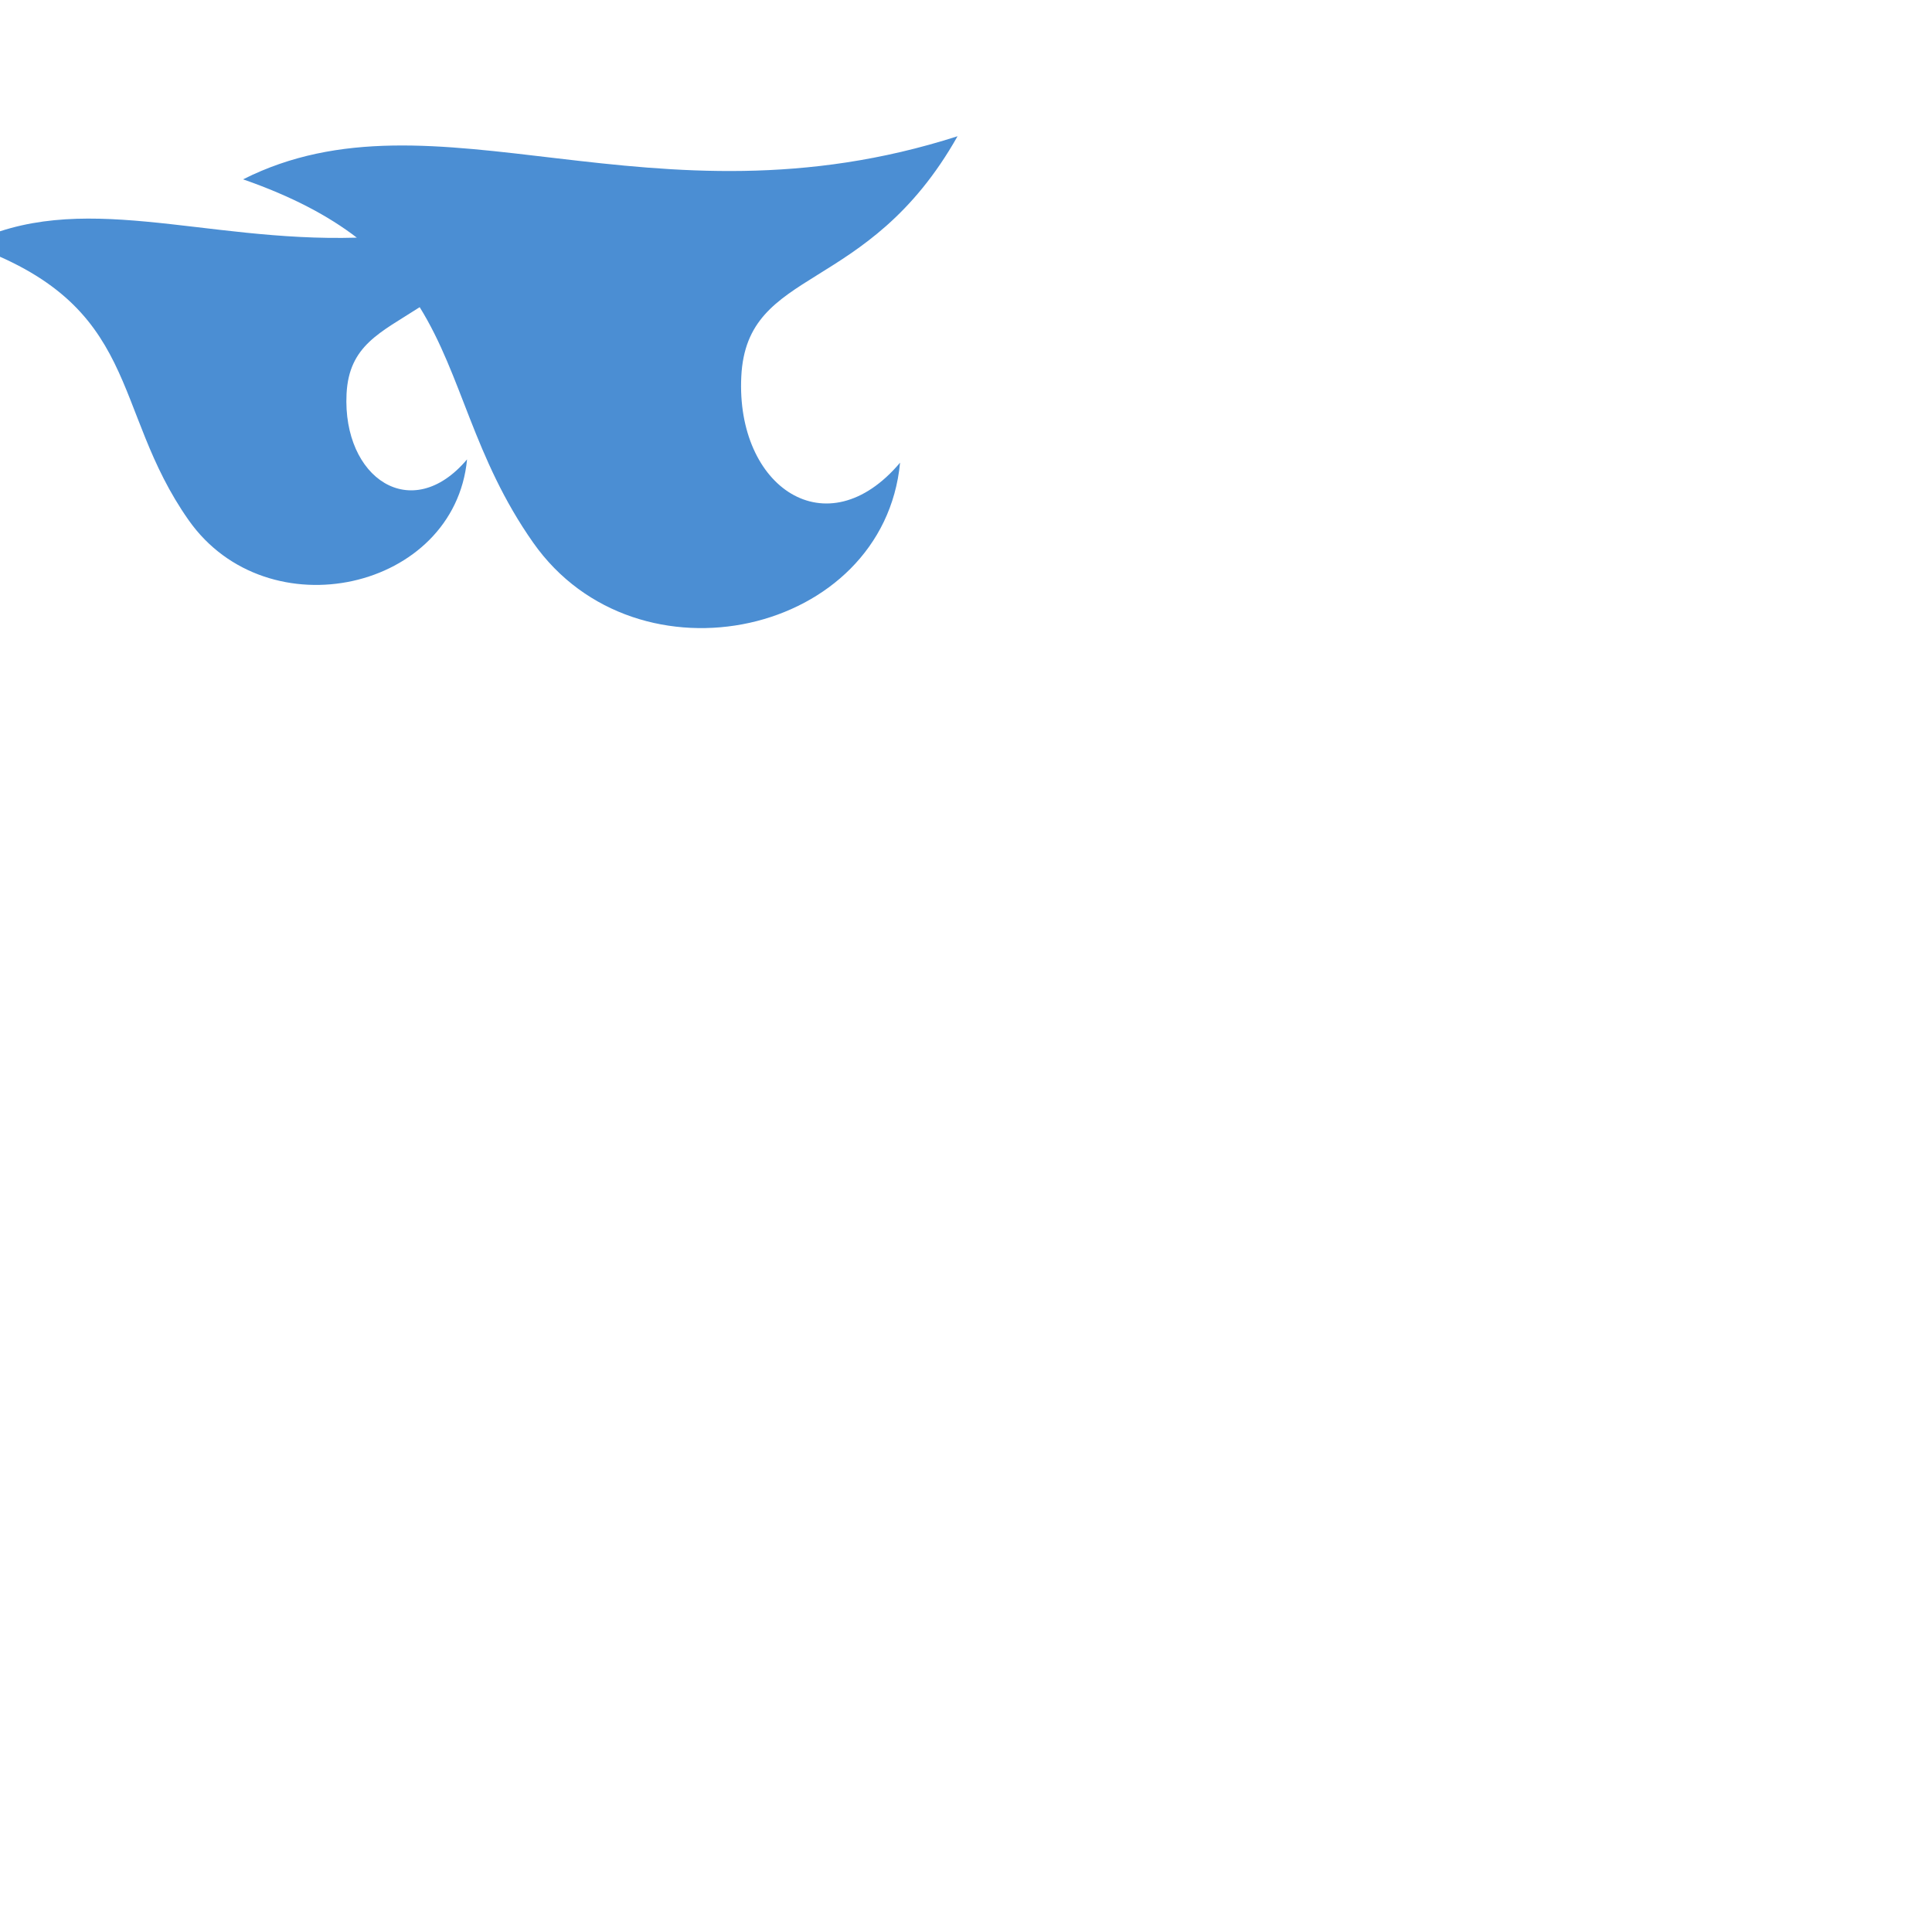
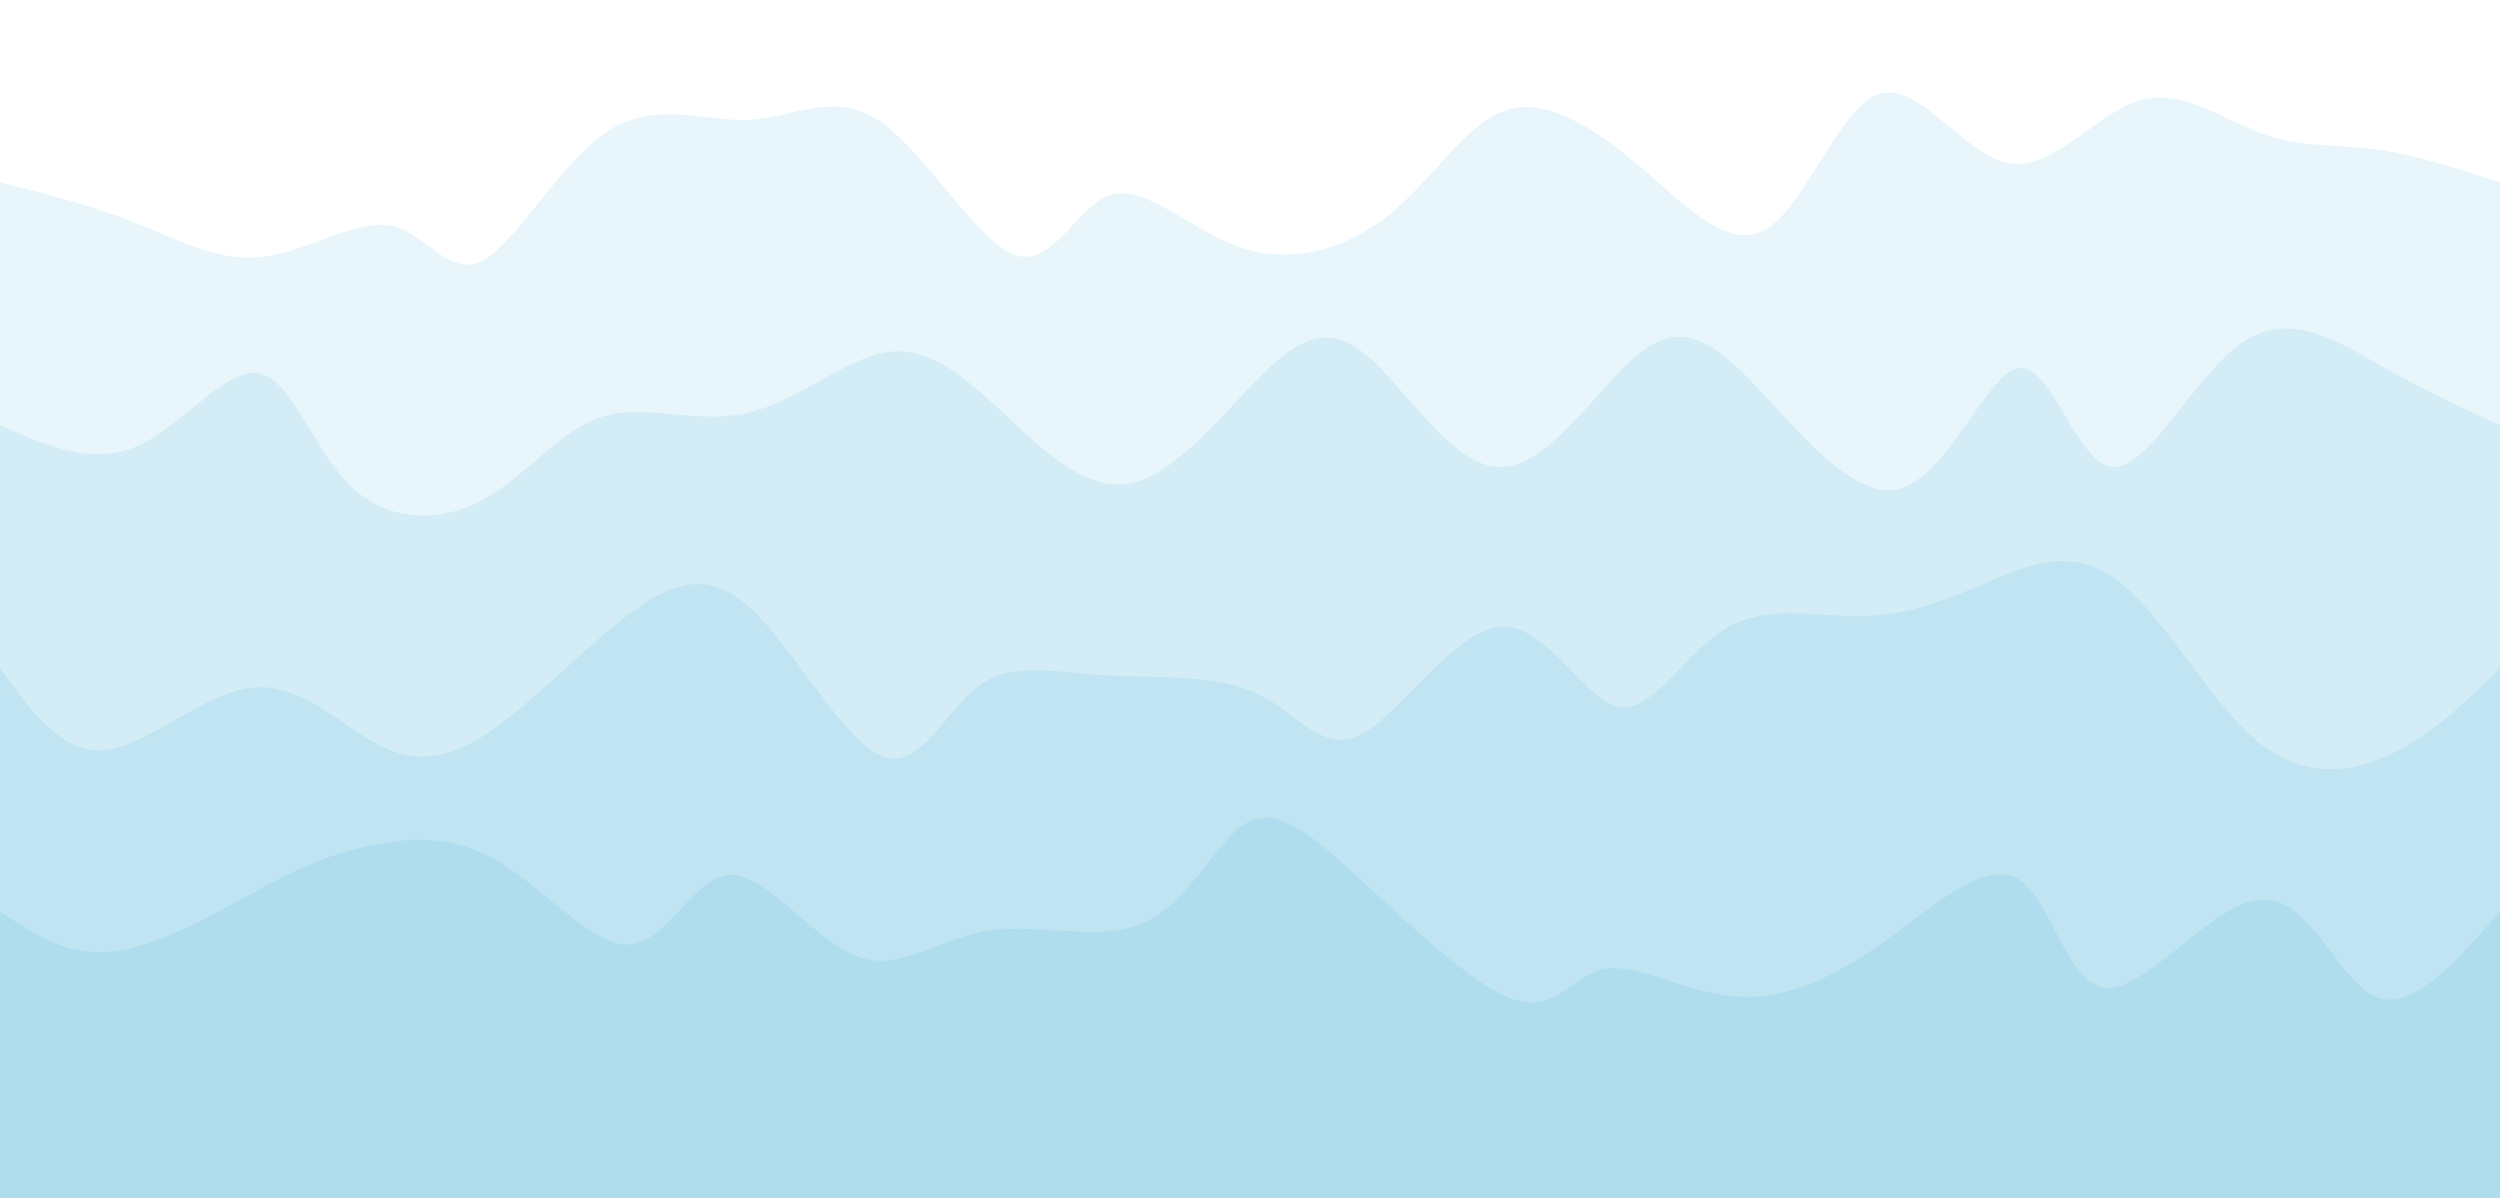
- <svg xmlns="http://www.w3.org/2000/svg" version="1.1" id="svg1" width="1200" height="1200" viewBox="3500 2500 1500 1500">
-   <g>
-     <path d="m 4075.54,2792.27 c -4.25,86.08 66.46,134.23 123.27,66.95 -12.75,133.91 -204.03,176.95 -284.79,62.17 -46.66,-66.31 -55.01,-129.43 -88.17,-182.9 -30.53,19.74 -54.93,29.68 -56.79,67.35 -3.23,65.34 50.44,101.88 93.56,50.82 -9.68,101.63 -154.86,134.3 -216.16,47.19 -61.29,-87.12 -35.48,-166.97 -170.99,-214.16 86.56,-43.65 181.18,-1.6 301.56,-5.18 -21.9,-16.82 -50.26,-32.02 -88.29,-45.27 149.27,-75.28 316.67,43.04 554.7,-33.47 -70.13,124.34 -163.65,100.42 -167.9,186.5" style="fill:#4b8ed3;fill-opacity:1;fill-rule:nonzero;stroke:none" />
-   </g>
+ <svg xmlns="http://www.w3.org/2000/svg" width="100%" height="100%" id="svg" viewBox="0 0 1440 690" class="transition duration-300 ease-in-out delay-150">
+   <style>
+   .path-0{
+     animation:pathAnim-0 4s;
+     animation-timing-function: linear;
+     animation-iteration-count: infinite;
+   }
+   @keyframes pathAnim-0{
+     0%{
+       d: path("M 0,700 L 0,105 C 26.099,111.584 52.198,118.167 77,128 C 101.802,137.833 125.308,150.914 151,148 C 176.692,145.086 204.571,126.176 225,130 C 245.429,133.824 258.407,160.382 278,150 C 297.593,139.618 323.799,92.295 351,75 C 378.201,57.705 406.395,70.437 432,69 C 457.605,67.563 480.621,51.958 507,70 C 533.379,88.042 563.122,139.732 585,147 C 606.878,154.268 620.89,117.113 641,112 C 661.11,106.887 687.318,133.816 716,143 C 744.682,152.184 775.84,143.622 801,123 C 826.16,102.378 845.323,69.697 869,63 C 892.677,56.303 920.868,75.59 947,98 C 973.132,120.41 997.207,145.942 1019,131 C 1040.793,116.058 1060.306,60.643 1083,54 C 1105.694,47.357 1131.57,89.488 1157,94 C 1182.43,98.512 1207.414,65.405 1232,58 C 1256.586,50.595 1280.773,68.891 1303,77 C 1325.227,85.109 1345.493,83.031 1368,86 C 1390.507,88.969 1415.253,96.984 1440,105 L 1440,700 L 0,700 Z");
+     }
+     25%{
+       d: path("M 0,700 L 0,105 C 27.676,128.918 55.353,152.835 83,147 C 110.647,141.165 138.265,105.577 156,102 C 173.735,98.423 181.586,126.856 204,122 C 226.414,117.144 263.389,78.999 290,87 C 316.611,95.001 332.857,149.15 357,151 C 381.143,152.85 413.184,102.403 438,92 C 462.816,81.597 480.408,111.239 503,115 C 525.592,118.761 553.183,96.64 579,100 C 604.817,103.36 628.859,132.2 653,137 C 677.141,141.8 701.379,122.559 724,103 C 746.621,83.441 767.623,63.563 794,60 C 820.377,56.437 852.128,69.188 877,78 C 901.872,86.812 919.864,91.685 939,90 C 958.136,88.315 978.416,80.071 1001,95 C 1023.584,109.929 1048.473,148.032 1070,146 C 1091.527,143.968 1109.691,101.801 1139,89 C 1168.309,76.199 1208.763,92.765 1234,103 C 1259.237,113.235 1269.256,117.14 1287,123 C 1304.744,128.86 1330.213,136.674 1357,134 C 1383.787,131.326 1411.894,118.163 1440,105 L 1440,700 L 0,700 Z");
+     }
+     50%{
+       d: path("M 0,700 L 0,105 C 18.644,122.305 37.288,139.609 64,139 C 90.712,138.391 125.491,119.868 147,117 C 168.509,114.132 176.747,126.92 202,132 C 227.253,137.08 269.519,134.451 300,128 C 330.481,121.549 349.176,111.277 365,122 C 380.824,132.723 393.776,164.441 419,156 C 444.224,147.559 481.72,98.959 510,84 C 538.28,69.041 557.343,87.723 578,88 C 598.657,88.277 620.907,70.149 642,59 C 663.093,47.851 683.027,43.68 709,68 C 734.973,92.32 766.983,145.129 790,154 C 813.017,162.871 827.041,127.802 853,115 C 878.959,102.198 916.855,111.662 942,104 C 967.145,96.338 979.54,71.55 1004,79 C 1028.46,86.45 1064.986,126.139 1087,134 C 1109.014,141.861 1116.515,117.894 1139,109 C 1161.485,100.106 1198.955,106.286 1223,117 C 1247.045,127.714 1257.666,142.961 1284,149 C 1310.334,155.039 1352.381,151.868 1381,143 C 1409.619,134.132 1424.809,119.566 1440,105 L 1440,700 L 0,700 Z");
+     }
+     75%{
+       d: path("M 0,700 L 0,105 C 18.804,119.342 37.607,133.684 62,131 C 86.393,128.316 116.375,108.605 145,104 C 173.625,99.395 200.891,109.897 224,118 C 247.109,126.103 266.059,131.808 290,125 C 313.941,118.192 342.873,98.87 365,86 C 387.127,73.13 402.448,66.713 425,76 C 447.552,85.287 477.334,110.278 500,112 C 522.666,113.722 538.217,92.176 565,85 C 591.783,77.824 629.796,85.017 658,88 C 686.204,90.983 704.597,89.756 723,100 C 741.403,110.244 759.817,131.958 786,146 C 812.183,160.042 846.134,166.41 873,150 C 899.866,133.59 919.645,94.4 938,72 C 956.355,49.6 973.286,43.991 997,69 C 1020.714,94.009 1051.213,149.638 1081,151 C 1110.787,152.362 1139.863,99.459 1160,91 C 1180.137,82.541 1191.336,118.526 1213,128 C 1234.664,137.474 1266.794,120.435 1292,122 C 1317.206,123.565 1335.487,143.733 1359,144 C 1382.513,144.267 1411.256,124.634 1440,105 L 1440,700 L 0,700 Z");
+     }
+     100%{
+       d: path("M 0,700 L 0,105 C 26.099,111.584 52.198,118.167 77,128 C 101.802,137.833 125.308,150.914 151,148 C 176.692,145.086 204.571,126.176 225,130 C 245.429,133.824 258.407,160.382 278,150 C 297.593,139.618 323.799,92.295 351,75 C 378.201,57.705 406.395,70.437 432,69 C 457.605,67.563 480.621,51.958 507,70 C 533.379,88.042 563.122,139.732 585,147 C 606.878,154.268 620.89,117.113 641,112 C 661.11,106.887 687.318,133.816 716,143 C 744.682,152.184 775.84,143.622 801,123 C 826.16,102.378 845.323,69.697 869,63 C 892.677,56.303 920.868,75.59 947,98 C 973.132,120.41 997.207,145.942 1019,131 C 1040.793,116.058 1060.306,60.643 1083,54 C 1105.694,47.357 1131.57,89.488 1157,94 C 1182.43,98.512 1207.414,65.405 1232,58 C 1256.586,50.595 1280.773,68.891 1303,77 C 1325.227,85.109 1345.493,83.031 1368,86 C 1390.507,88.969 1415.253,96.984 1440,105 L 1440,700 L 0,700 Z");
+     }
+   }</style>
+   <defs>
+     <linearGradient id="gradient" x1="50%" y1="100%" x2="50%" y2="0%">
+       <stop offset="5%" stop-color="#139dcc" />
+       <stop offset="95%" stop-color="#139dcc" />
+     </linearGradient>
+   </defs>
+   <path d="M 0,700 L 0,105 C 26.099,111.584 52.198,118.167 77,128 C 101.802,137.833 125.308,150.914 151,148 C 176.692,145.086 204.571,126.176 225,130 C 245.429,133.824 258.407,160.382 278,150 C 297.593,139.618 323.799,92.295 351,75 C 378.201,57.705 406.395,70.437 432,69 C 457.605,67.563 480.621,51.958 507,70 C 533.379,88.042 563.122,139.732 585,147 C 606.878,154.268 620.89,117.113 641,112 C 661.11,106.887 687.318,133.816 716,143 C 744.682,152.184 775.84,143.622 801,123 C 826.16,102.378 845.323,69.697 869,63 C 892.677,56.303 920.868,75.59 947,98 C 973.132,120.41 997.207,145.942 1019,131 C 1040.793,116.058 1060.306,60.643 1083,54 C 1105.694,47.357 1131.57,89.488 1157,94 C 1182.43,98.512 1207.414,65.405 1232,58 C 1256.586,50.595 1280.773,68.891 1303,77 C 1325.227,85.109 1345.493,83.031 1368,86 C 1390.507,88.969 1415.253,96.984 1440,105 L 1440,700 L 0,700 Z" stroke="none" stroke-width="0" fill="url(#gradient)" opacity="0.1" class="transition-all duration-300 ease-in-out delay-150 path-0" />
+   <style>
+   .path-1{
+     animation:pathAnim-1 4s;
+     animation-timing-function: linear;
+     animation-iteration-count: infinite;
+   }
+   @keyframes pathAnim-1{
+     0%{
+       d: path("M 0,700 L 0,245 C 26.564,256.626 53.129,268.252 79,257 C 104.871,245.748 130.049,211.618 149,215 C 167.951,218.382 180.677,259.275 202,280 C 223.323,300.725 253.245,301.283 278,288 C 302.755,274.717 322.344,247.592 347,240 C 371.656,232.408 401.379,244.347 430,238 C 458.621,231.653 486.139,207.02 510,203 C 533.861,198.98 554.064,215.573 577,237 C 599.936,258.427 625.604,284.688 653,278 C 680.396,271.312 709.521,231.676 732,211 C 754.479,190.324 770.313,188.61 791,208 C 811.687,227.39 837.229,267.886 863,269 C 888.771,270.114 914.773,231.847 936,211 C 957.227,190.153 973.681,186.727 1000,211 C 1026.319,235.273 1062.503,287.245 1092,282 C 1121.497,276.755 1144.307,214.294 1163,212 C 1181.693,209.706 1196.268,267.581 1217,269 C 1237.732,270.419 1264.62,215.382 1292,197 C 1319.38,178.618 1347.251,196.891 1372,211 C 1396.749,225.109 1418.374,235.055 1440,245 L 1440,700 L 0,700 Z");
+     }
+     25%{
+       d: path("M 0,700 L 0,245 C 22.706,225.765 45.413,206.53 71,219 C 96.587,231.47 125.055,275.645 151,273 C 176.945,270.355 200.366,220.891 225,216 C 249.634,211.109 275.479,250.791 295,275 C 314.521,299.209 327.717,307.947 350,296 C 372.283,284.053 403.652,251.422 430,245 C 456.348,238.578 477.675,258.364 500,266 C 522.325,273.636 545.647,269.123 569,264 C 592.353,258.877 615.737,253.145 640,239 C 664.263,224.855 689.404,202.298 713,217 C 736.596,231.702 758.646,283.662 781,277 C 803.354,270.338 826.011,205.054 851,202 C 875.989,198.946 903.309,258.12 932,288 C 960.691,317.88 990.753,318.464 1014,293 C 1037.247,267.536 1053.68,216.025 1080,204 C 1106.32,191.975 1142.528,219.438 1164,231 C 1185.472,242.562 1192.209,238.223 1212,235 C 1231.791,231.777 1264.636,229.671 1296,243 C 1327.364,256.329 1357.247,285.094 1381,288 C 1404.753,290.906 1422.377,267.953 1440,245 L 1440,700 L 0,700 Z");
+     }
+     50%{
+       d: path("M 0,700 L 0,245 C 21.715,215.4 43.431,185.8 70,196 C 96.569,206.2 127.992,256.2 150,272 C 172.008,287.8 184.6,269.4 203,260 C 221.4,250.6 245.607,250.201 275,242 C 304.393,233.799 338.973,217.798 366,224 C 393.027,230.202 412.503,258.609 431,253 C 449.497,247.391 467.015,207.765 491,215 C 514.985,222.235 545.437,276.329 571,280 C 596.563,283.671 617.238,236.918 640,226 C 662.762,215.082 687.613,239.997 717,240 C 746.387,240.003 780.312,215.092 802,222 C 823.688,228.908 833.141,267.635 853,259 C 872.859,250.365 903.126,194.367 929,196 C 954.874,197.633 976.355,256.897 1002,260 C 1027.645,263.103 1057.453,210.045 1085,207 C 1112.547,203.955 1137.832,250.925 1158,276 C 1178.168,301.075 1193.22,304.257 1218,285 C 1242.78,265.743 1277.287,224.046 1304,219 C 1330.713,213.954 1349.632,245.558 1371,256 C 1392.368,266.442 1416.184,255.721 1440,245 L 1440,700 L 0,700 Z");
+     }
+     75%{
+       d: path("M 0,700 L 0,245 C 22.327,243.174 44.653,241.348 68,248 C 91.347,254.652 115.713,269.783 141,273 C 166.287,276.217 192.493,267.519 215,251 C 237.507,234.481 256.313,210.143 282,208 C 307.687,205.857 340.255,225.911 367,250 C 393.745,274.089 414.665,302.212 438,284 C 461.335,265.788 487.083,201.242 512,192 C 536.917,182.758 561.002,228.82 585,257 C 608.998,285.18 632.907,295.477 653,291 C 673.093,286.523 689.369,267.271 713,242 C 736.631,216.729 767.617,185.438 794,194 C 820.383,202.562 842.164,250.977 866,258 C 889.836,265.023 915.729,230.653 941,238 C 966.271,245.347 990.921,294.41 1016,287 C 1041.079,279.59 1066.587,215.706 1088,206 C 1109.413,196.294 1126.732,240.767 1148,257 C 1169.268,273.233 1194.484,261.227 1224,255 C 1253.516,248.773 1287.331,248.323 1308,240 C 1328.669,231.677 1336.191,215.479 1356,215 C 1375.809,214.521 1407.904,229.76 1440,245 L 1440,700 L 0,700 Z");
+     }
+     100%{
+       d: path("M 0,700 L 0,245 C 26.564,256.626 53.129,268.252 79,257 C 104.871,245.748 130.049,211.618 149,215 C 167.951,218.382 180.677,259.275 202,280 C 223.323,300.725 253.245,301.283 278,288 C 302.755,274.717 322.344,247.592 347,240 C 371.656,232.408 401.379,244.347 430,238 C 458.621,231.653 486.139,207.02 510,203 C 533.861,198.98 554.064,215.573 577,237 C 599.936,258.427 625.604,284.688 653,278 C 680.396,271.312 709.521,231.676 732,211 C 754.479,190.324 770.313,188.61 791,208 C 811.687,227.39 837.229,267.886 863,269 C 888.771,270.114 914.773,231.847 936,211 C 957.227,190.153 973.681,186.727 1000,211 C 1026.319,235.273 1062.503,287.245 1092,282 C 1121.497,276.755 1144.307,214.294 1163,212 C 1181.693,209.706 1196.268,267.581 1217,269 C 1237.732,270.419 1264.62,215.382 1292,197 C 1319.38,178.618 1347.251,196.891 1372,211 C 1396.749,225.109 1418.374,235.055 1440,245 L 1440,700 L 0,700 Z");
+     }
+   }</style>
+   <defs>
+     <linearGradient id="gradient" x1="50%" y1="100%" x2="50%" y2="0%">
+       <stop offset="5%" stop-color="#139dcc" />
+       <stop offset="95%" stop-color="#139dcc" />
+     </linearGradient>
+   </defs>
+   <path d="M 0,700 L 0,245 C 26.564,256.626 53.129,268.252 79,257 C 104.871,245.748 130.049,211.618 149,215 C 167.951,218.382 180.677,259.275 202,280 C 223.323,300.725 253.245,301.283 278,288 C 302.755,274.717 322.344,247.592 347,240 C 371.656,232.408 401.379,244.347 430,238 C 458.621,231.653 486.139,207.02 510,203 C 533.861,198.98 554.064,215.573 577,237 C 599.936,258.427 625.604,284.688 653,278 C 680.396,271.312 709.521,231.676 732,211 C 754.479,190.324 770.313,188.61 791,208 C 811.687,227.39 837.229,267.886 863,269 C 888.771,270.114 914.773,231.847 936,211 C 957.227,190.153 973.681,186.727 1000,211 C 1026.319,235.273 1062.503,287.245 1092,282 C 1121.497,276.755 1144.307,214.294 1163,212 C 1181.693,209.706 1196.268,267.581 1217,269 C 1237.732,270.419 1264.62,215.382 1292,197 C 1319.38,178.618 1347.251,196.891 1372,211 C 1396.749,225.109 1418.374,235.055 1440,245 L 1440,700 L 0,700 Z" stroke="none" stroke-width="0" fill="url(#gradient)" opacity="0.1" class="transition-all duration-300 ease-in-out delay-150 path-1" />
+   <style>
+   .path-2{
+     animation:pathAnim-2 4s;
+     animation-timing-function: linear;
+     animation-iteration-count: infinite;
+   }
+   @keyframes pathAnim-2{
+     0%{
+       d: path("M 0,700 L 0,385 C 18.005,409.931 36.009,434.863 61,432 C 85.991,429.137 117.967,398.481 146,396 C 174.033,393.519 198.123,419.213 220,430 C 241.877,440.787 261.54,436.666 287,418 C 312.46,399.334 343.717,366.124 369,349 C 394.283,331.876 413.592,330.838 437,355 C 460.408,379.162 487.915,428.525 509,436 C 530.085,443.475 544.749,409.061 564,395 C 583.251,380.939 607.091,387.231 636,389 C 664.909,390.769 698.887,388.015 723,399 C 747.113,409.985 761.361,434.71 784,423 C 806.639,411.29 837.67,363.146 864,361 C 890.33,358.854 911.961,402.708 932,407 C 952.039,411.292 970.487,376.024 994,362 C 1017.513,347.976 1046.092,355.196 1071,355 C 1095.908,354.804 1117.147,347.19 1141,337 C 1164.853,326.81 1191.321,314.042 1218,333 C 1244.679,351.958 1271.567,402.643 1299,426 C 1326.433,449.357 1354.409,445.388 1378,434 C 1401.591,422.612 1420.795,403.806 1440,385 L 1440,700 L 0,700 Z");
+     }
+     25%{
+       d: path("M 0,700 L 0,385 C 18.34,412.43 36.68,439.859 62,434 C 87.32,428.141 119.619,388.993 146,363 C 172.381,337.007 192.842,324.17 213,336 C 233.158,347.83 253.011,384.327 278,406 C 302.989,427.673 333.112,434.522 359,420 C 384.888,405.478 406.541,369.585 427,362 C 447.459,354.415 466.725,375.139 494,384 C 521.275,392.861 556.56,389.861 585,382 C 613.44,374.139 635.035,361.419 652,356 C 668.965,350.581 681.301,352.462 707,350 C 732.699,347.538 771.762,340.731 801,338 C 830.238,335.269 849.652,336.614 873,335 C 896.348,333.386 923.631,328.813 948,334 C 972.369,339.187 993.824,354.134 1017,369 C 1040.176,383.866 1065.075,398.65 1085,395 C 1104.925,391.35 1119.878,369.265 1143,363 C 1166.122,356.735 1197.414,366.29 1223,388 C 1248.586,409.71 1268.465,443.576 1292,436 C 1315.535,428.424 1342.724,379.407 1368,364 C 1393.276,348.593 1416.638,366.797 1440,385 L 1440,700 L 0,700 Z");
+     }
+     50%{
+       d: path("M 0,700 L 0,385 C 18.602,394.241 37.204,403.482 63,398 C 88.796,392.518 121.787,372.311 146,363 C 170.213,353.689 185.649,355.272 207,353 C 228.351,350.728 255.618,344.6 283,348 C 310.382,351.4 337.88,364.33 359,366 C 380.12,367.67 394.863,358.082 419,367 C 443.137,375.918 476.668,403.342 506,395 C 535.332,386.658 560.467,342.551 582,333 C 603.533,323.449 621.466,348.453 644,378 C 666.534,407.547 693.671,441.638 715,428 C 736.329,414.362 751.851,352.997 778,339 C 804.149,325.003 840.924,358.376 868,371 C 895.076,383.624 912.451,375.5 938,381 C 963.549,386.5 997.271,405.625 1020,408 C 1042.729,410.375 1054.465,396.001 1076,394 C 1097.535,391.999 1128.87,402.373 1157,398 C 1185.13,393.627 1210.055,374.508 1232,366 C 1253.945,357.492 1272.908,359.594 1297,369 C 1321.092,378.406 1350.312,395.116 1375,399 C 1399.688,402.884 1419.844,393.942 1440,385 L 1440,700 L 0,700 Z");
+     }
+     75%{
+       d: path("M 0,700 L 0,385 C 31.677,366.441 63.354,347.881 84,347 C 104.646,346.119 114.26,362.916 137,382 C 159.74,401.084 195.605,422.455 226,425 C 256.395,427.545 281.318,411.264 301,406 C 320.682,400.736 335.122,406.49 357,408 C 378.878,409.51 408.194,406.774 436,402 C 463.806,397.226 490.102,390.412 509,395 C 527.898,399.588 539.399,415.579 563,407 C 586.601,398.421 622.303,365.274 648,362 C 673.697,358.726 689.391,385.327 714,392 C 738.609,398.673 772.135,385.418 797,390 C 821.865,394.582 838.071,417.003 860,424 C 881.929,430.997 909.581,422.572 936,426 C 962.419,429.428 987.604,444.711 1010,430 C 1032.396,415.289 1052.002,370.586 1078,356 C 1103.998,341.414 1136.386,356.945 1160,366 C 1183.614,375.055 1198.453,377.633 1218,385 C 1237.547,392.367 1261.801,404.522 1285,412 C 1308.199,419.478 1330.343,422.279 1356,417 C 1381.657,411.721 1410.829,398.36 1440,385 L 1440,700 L 0,700 Z");
+     }
+     100%{
+       d: path("M 0,700 L 0,385 C 18.005,409.931 36.009,434.863 61,432 C 85.991,429.137 117.967,398.481 146,396 C 174.033,393.519 198.123,419.213 220,430 C 241.877,440.787 261.54,436.666 287,418 C 312.46,399.334 343.717,366.124 369,349 C 394.283,331.876 413.592,330.838 437,355 C 460.408,379.162 487.915,428.525 509,436 C 530.085,443.475 544.749,409.061 564,395 C 583.251,380.939 607.091,387.231 636,389 C 664.909,390.769 698.887,388.015 723,399 C 747.113,409.985 761.361,434.71 784,423 C 806.639,411.29 837.67,363.146 864,361 C 890.33,358.854 911.961,402.708 932,407 C 952.039,411.292 970.487,376.024 994,362 C 1017.513,347.976 1046.092,355.196 1071,355 C 1095.908,354.804 1117.147,347.19 1141,337 C 1164.853,326.81 1191.321,314.042 1218,333 C 1244.679,351.958 1271.567,402.643 1299,426 C 1326.433,449.357 1354.409,445.388 1378,434 C 1401.591,422.612 1420.795,403.806 1440,385 L 1440,700 L 0,700 Z");
+     }
+   }</style>
+   <defs>
+     <linearGradient id="gradient" x1="50%" y1="100%" x2="50%" y2="0%">
+       <stop offset="5%" stop-color="#139dcc" />
+       <stop offset="95%" stop-color="#139dcc" />
+     </linearGradient>
+   </defs>
+   <path d="M 0,700 L 0,385 C 18.005,409.931 36.009,434.863 61,432 C 85.991,429.137 117.967,398.481 146,396 C 174.033,393.519 198.123,419.213 220,430 C 241.877,440.787 261.54,436.666 287,418 C 312.46,399.334 343.717,366.124 369,349 C 394.283,331.876 413.592,330.838 437,355 C 460.408,379.162 487.915,428.525 509,436 C 530.085,443.475 544.749,409.061 564,395 C 583.251,380.939 607.091,387.231 636,389 C 664.909,390.769 698.887,388.015 723,399 C 747.113,409.985 761.361,434.71 784,423 C 806.639,411.29 837.67,363.146 864,361 C 890.33,358.854 911.961,402.708 932,407 C 952.039,411.292 970.487,376.024 994,362 C 1017.513,347.976 1046.092,355.196 1071,355 C 1095.908,354.804 1117.147,347.19 1141,337 C 1164.853,326.81 1191.321,314.042 1218,333 C 1244.679,351.958 1271.567,402.643 1299,426 C 1326.433,449.357 1354.409,445.388 1378,434 C 1401.591,422.612 1420.795,403.806 1440,385 L 1440,700 L 0,700 Z" stroke="none" stroke-width="0" fill="url(#gradient)" opacity="0.1" class="transition-all duration-300 ease-in-out delay-150 path-2" />
+   <style>
+   .path-3{
+     animation:pathAnim-3 4s;
+     animation-timing-function: linear;
+     animation-iteration-count: infinite;
+   }
+   @keyframes pathAnim-3{
+     0%{
+       d: path("M 0,700 L 0,525 C 19.7,538.151 39.399,551.302 66,548 C 92.601,544.698 126.103,524.944 150,512 C 173.897,499.056 188.189,492.924 209,488 C 229.811,483.076 257.141,479.361 285,495 C 312.859,510.639 341.247,545.63 363,544 C 384.753,542.37 399.87,504.117 421,504 C 442.13,503.883 469.272,541.901 494,551 C 518.728,560.099 541.043,540.279 570,536 C 598.957,531.721 634.554,542.982 660,531 C 685.446,519.018 700.739,483.793 718,474 C 735.261,464.207 754.491,479.847 783,506 C 811.509,532.153 849.296,568.82 873,576 C 896.704,583.18 906.325,560.874 925,558 C 943.675,555.126 971.404,571.686 999,574 C 1026.596,576.314 1054.059,564.384 1083,544 C 1111.941,523.616 1142.36,494.778 1162,506 C 1181.64,517.222 1190.501,568.503 1214,569 C 1237.499,569.497 1275.634,519.211 1303,518 C 1330.366,516.789 1346.962,564.654 1368,574 C 1389.038,583.346 1414.519,554.173 1440,525 L 1440,700 L 0,700 Z");
+     }
+     25%{
+       d: path("M 0,700 L 0,525 C 26.837,516.935 53.674,508.869 76,493 C 98.326,477.131 116.139,453.458 141,474 C 165.861,494.542 197.768,559.297 221,564 C 244.232,568.703 258.788,513.353 281,512 C 303.212,510.647 333.082,563.293 362,568 C 390.918,572.707 418.886,529.477 440,507 C 461.114,484.523 475.375,482.799 500,496 C 524.625,509.201 559.614,537.327 586,548 C 612.386,558.673 630.168,551.893 652,552 C 673.832,552.107 699.715,559.101 725,551 C 750.285,542.899 774.971,519.704 800,510 C 825.029,500.296 850.401,504.083 871,511 C 891.599,517.917 907.425,527.964 928,545 C 948.575,562.036 973.9,586.062 997,572 C 1020.1,557.938 1040.976,505.789 1067,489 C 1093.024,472.211 1124.197,490.783 1150,487 C 1175.803,483.217 1196.236,457.079 1222,473 C 1247.764,488.921 1278.86,546.902 1302,568 C 1325.14,589.098 1340.326,573.314 1362,560 C 1383.674,546.686 1411.837,535.843 1440,525 L 1440,700 L 0,700 Z");
+     }
+     50%{
+       d: path("M 0,700 L 0,525 C 23.795,520.814 47.59,516.629 72,510 C 96.41,503.371 121.434,494.299 144,507 C 166.566,519.701 186.673,554.176 214,570 C 241.327,585.824 275.873,582.999 298,569 C 320.127,555.001 329.836,529.828 351,516 C 372.164,502.172 404.784,499.688 432,495 C 459.216,490.312 481.029,483.421 504,479 C 526.971,474.579 551.1,472.627 576,473 C 600.9,473.373 626.572,476.071 653,481 C 679.428,485.929 706.612,493.089 727,512 C 747.388,530.911 760.978,561.573 786,563 C 811.022,564.427 847.475,536.618 875,509 C 902.525,481.382 921.123,453.955 941,474 C 960.877,494.045 982.033,561.563 1005,567 C 1027.967,572.437 1052.743,515.794 1075,494 C 1097.257,472.206 1116.994,485.262 1145,496 C 1173.006,506.738 1209.28,515.156 1233,520 C 1256.72,524.844 1267.886,526.112 1288,521 C 1308.114,515.888 1337.175,504.397 1364,504 C 1390.825,503.603 1415.412,514.302 1440,525 L 1440,700 L 0,700 Z");
+     }
+     75%{
+       d: path("M 0,700 L 0,525 C 20.264,525.248 40.527,525.496 65,529 C 89.473,532.504 118.154,539.264 145,538 C 171.846,536.736 196.857,527.449 220,530 C 243.143,532.551 264.418,546.94 283,537 C 301.582,527.06 317.47,492.791 347,501 C 376.53,509.209 419.704,559.896 445,554 C 470.296,548.104 477.716,485.626 501,482 C 524.284,478.374 563.431,533.601 586,548 C 608.569,562.399 614.558,535.971 636,534 C 657.442,532.029 694.336,554.516 722,560 C 749.664,565.484 768.098,553.966 792,532 C 815.902,510.034 845.271,477.621 870,486 C 894.729,494.379 914.818,543.548 935,562 C 955.182,580.452 975.456,568.185 999,565 C 1022.544,561.815 1049.358,567.711 1073,569 C 1096.642,570.289 1117.111,566.97 1146,563 C 1174.889,559.03 1212.197,554.41 1237,558 C 1261.803,561.59 1274.101,573.39 1291,556 C 1307.899,538.61 1329.4,492.032 1355,482 C 1380.6,471.968 1410.3,498.484 1440,525 L 1440,700 L 0,700 Z");
+     }
+     100%{
+       d: path("M 0,700 L 0,525 C 19.7,538.151 39.399,551.302 66,548 C 92.601,544.698 126.103,524.944 150,512 C 173.897,499.056 188.189,492.924 209,488 C 229.811,483.076 257.141,479.361 285,495 C 312.859,510.639 341.247,545.63 363,544 C 384.753,542.37 399.87,504.117 421,504 C 442.13,503.883 469.272,541.901 494,551 C 518.728,560.099 541.043,540.279 570,536 C 598.957,531.721 634.554,542.982 660,531 C 685.446,519.018 700.739,483.793 718,474 C 735.261,464.207 754.491,479.847 783,506 C 811.509,532.153 849.296,568.82 873,576 C 896.704,583.18 906.325,560.874 925,558 C 943.675,555.126 971.404,571.686 999,574 C 1026.596,576.314 1054.059,564.384 1083,544 C 1111.941,523.616 1142.36,494.778 1162,506 C 1181.64,517.222 1190.501,568.503 1214,569 C 1237.499,569.497 1275.634,519.211 1303,518 C 1330.366,516.789 1346.962,564.654 1368,574 C 1389.038,583.346 1414.519,554.173 1440,525 L 1440,700 L 0,700 Z");
+     }
+   }</style>
+   <defs>
+     <linearGradient id="gradient" x1="50%" y1="100%" x2="50%" y2="0%">
+       <stop offset="5%" stop-color="#139dcc" />
+       <stop offset="95%" stop-color="#139dcc" />
+     </linearGradient>
+   </defs>
+   <path d="M 0,700 L 0,525 C 19.7,538.151 39.399,551.302 66,548 C 92.601,544.698 126.103,524.944 150,512 C 173.897,499.056 188.189,492.924 209,488 C 229.811,483.076 257.141,479.361 285,495 C 312.859,510.639 341.247,545.63 363,544 C 384.753,542.37 399.87,504.117 421,504 C 442.13,503.883 469.272,541.901 494,551 C 518.728,560.099 541.043,540.279 570,536 C 598.957,531.721 634.554,542.982 660,531 C 685.446,519.018 700.739,483.793 718,474 C 735.261,464.207 754.491,479.847 783,506 C 811.509,532.153 849.296,568.82 873,576 C 896.704,583.18 906.325,560.874 925,558 C 943.675,555.126 971.404,571.686 999,574 C 1026.596,576.314 1054.059,564.384 1083,544 C 1111.941,523.616 1142.36,494.778 1162,506 C 1181.64,517.222 1190.501,568.503 1214,569 C 1237.499,569.497 1275.634,519.211 1303,518 C 1330.366,516.789 1346.962,564.654 1368,574 C 1389.038,583.346 1414.519,554.173 1440,525 L 1440,700 L 0,700 Z" stroke="none" stroke-width="0" fill="url(#gradient)" opacity="0.1" class="transition-all duration-300 ease-in-out delay-150 path-3" />
</svg>
